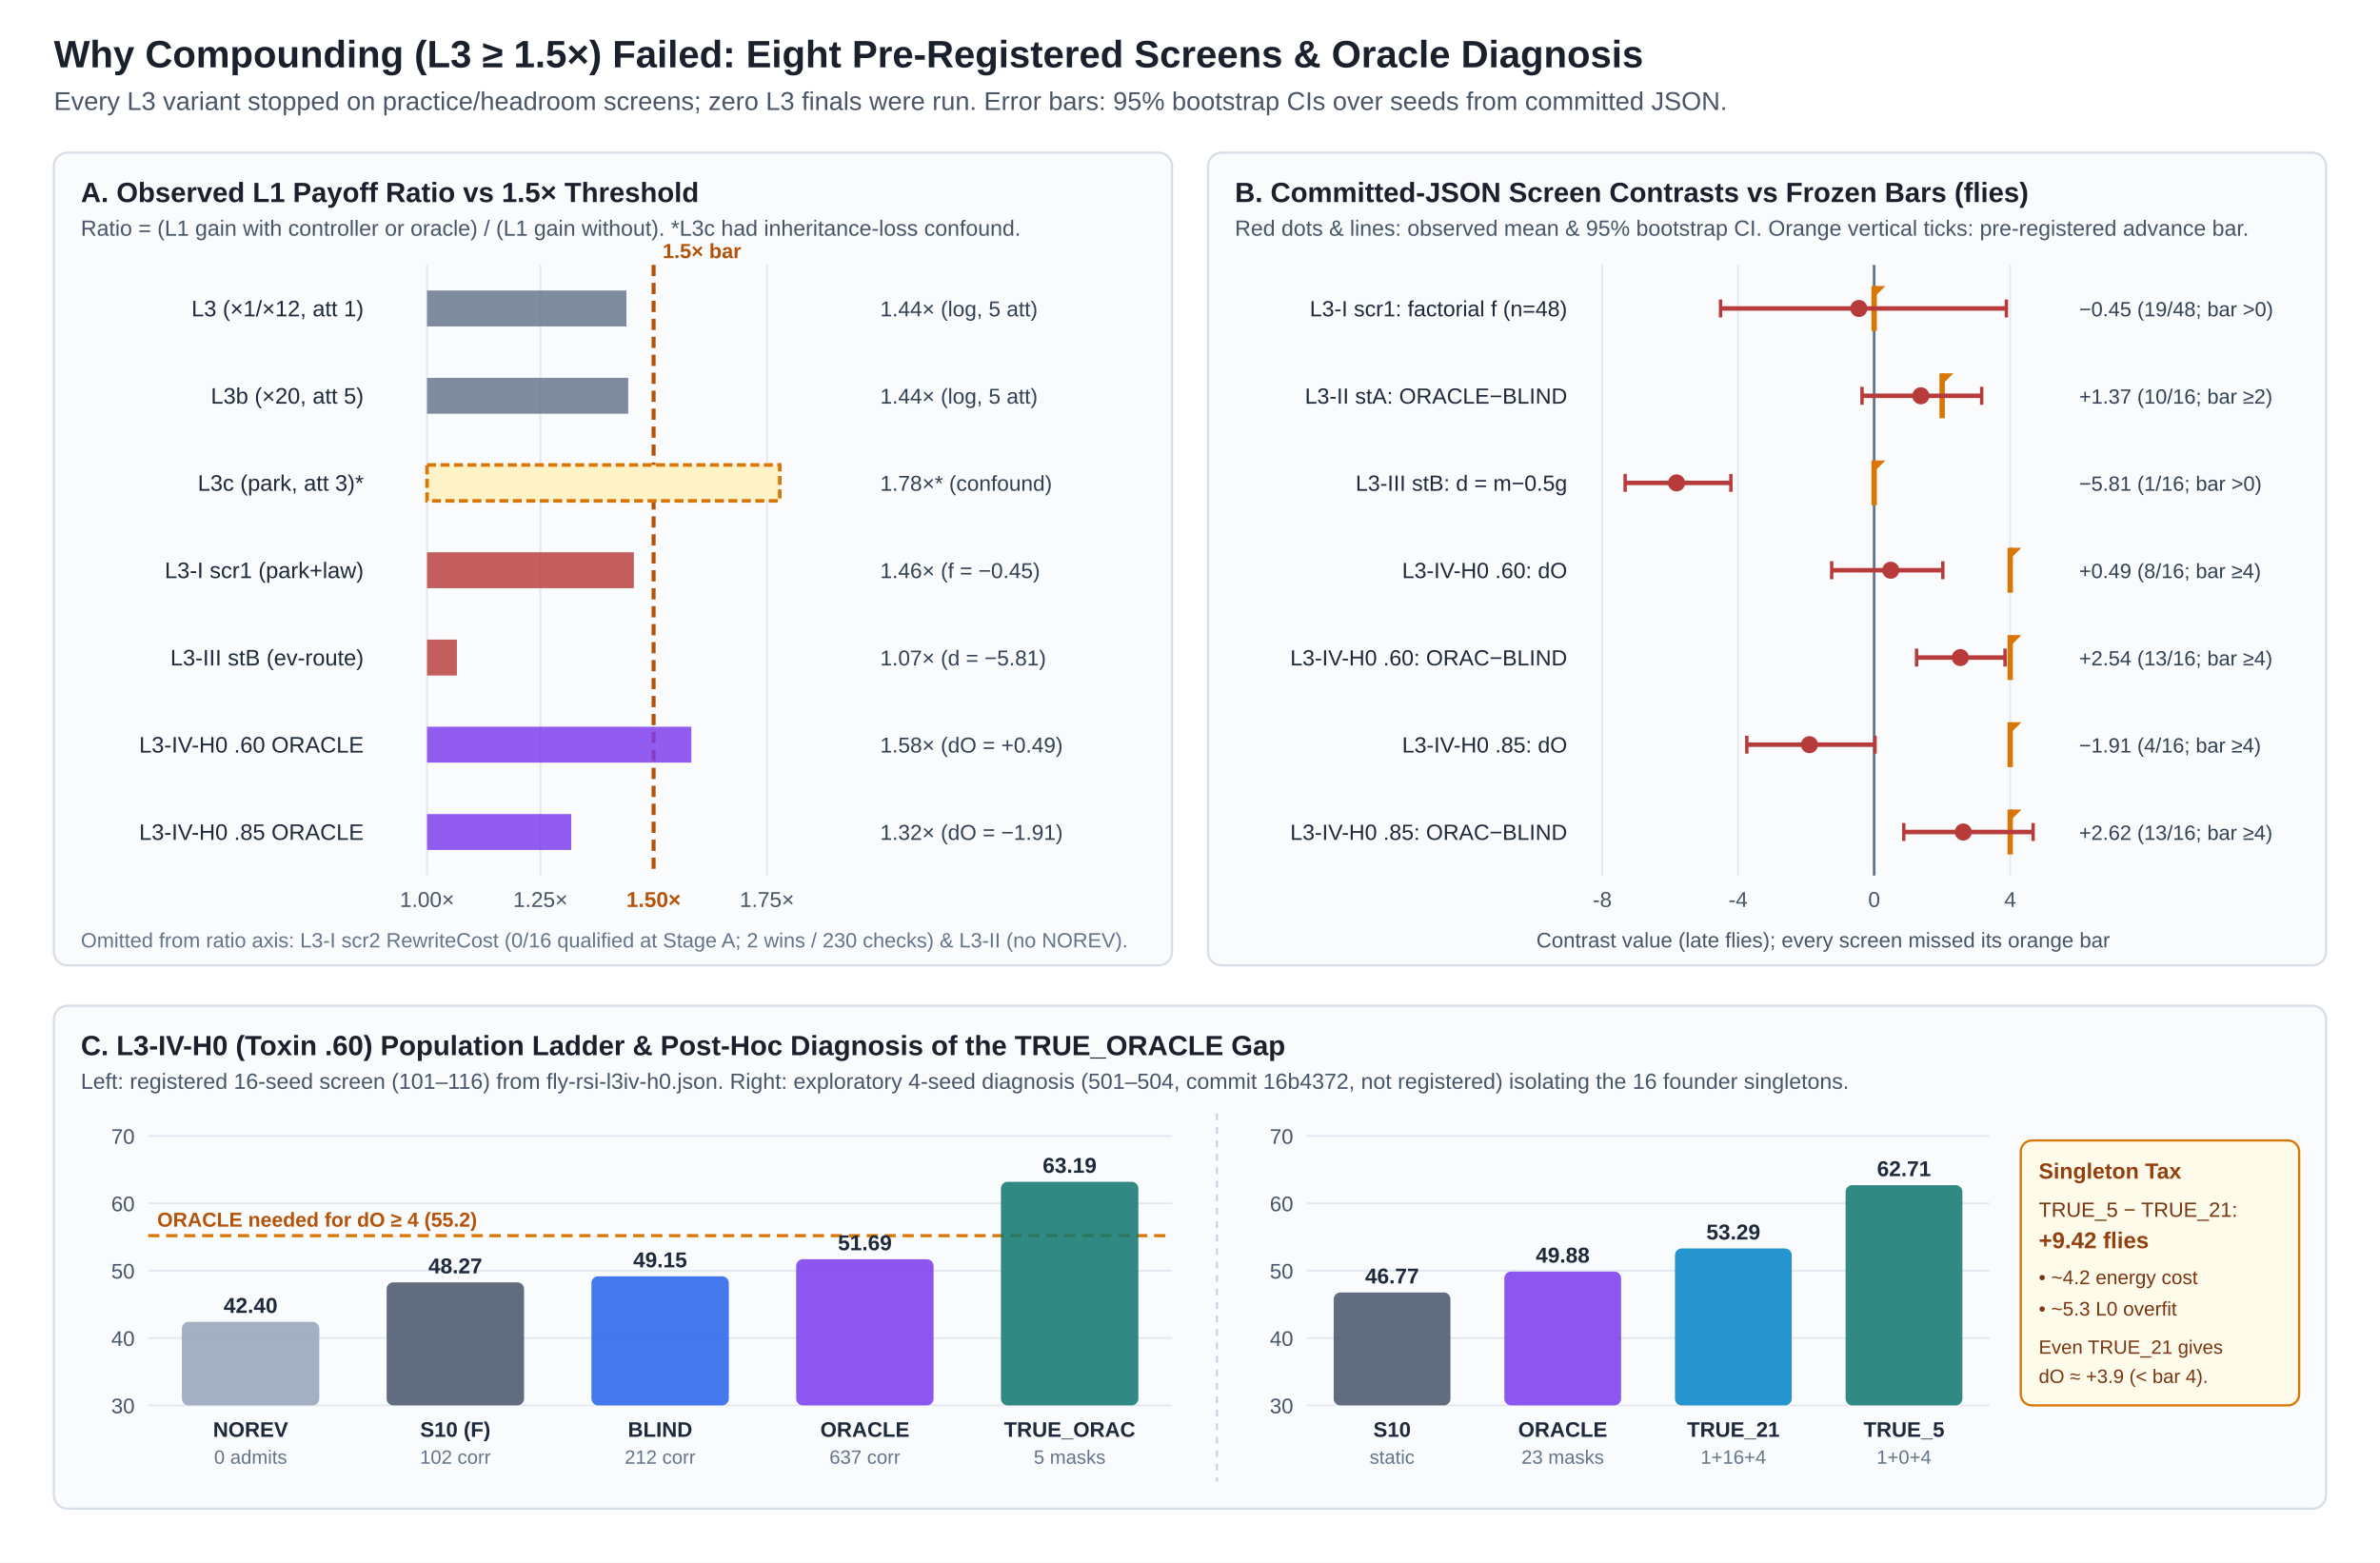
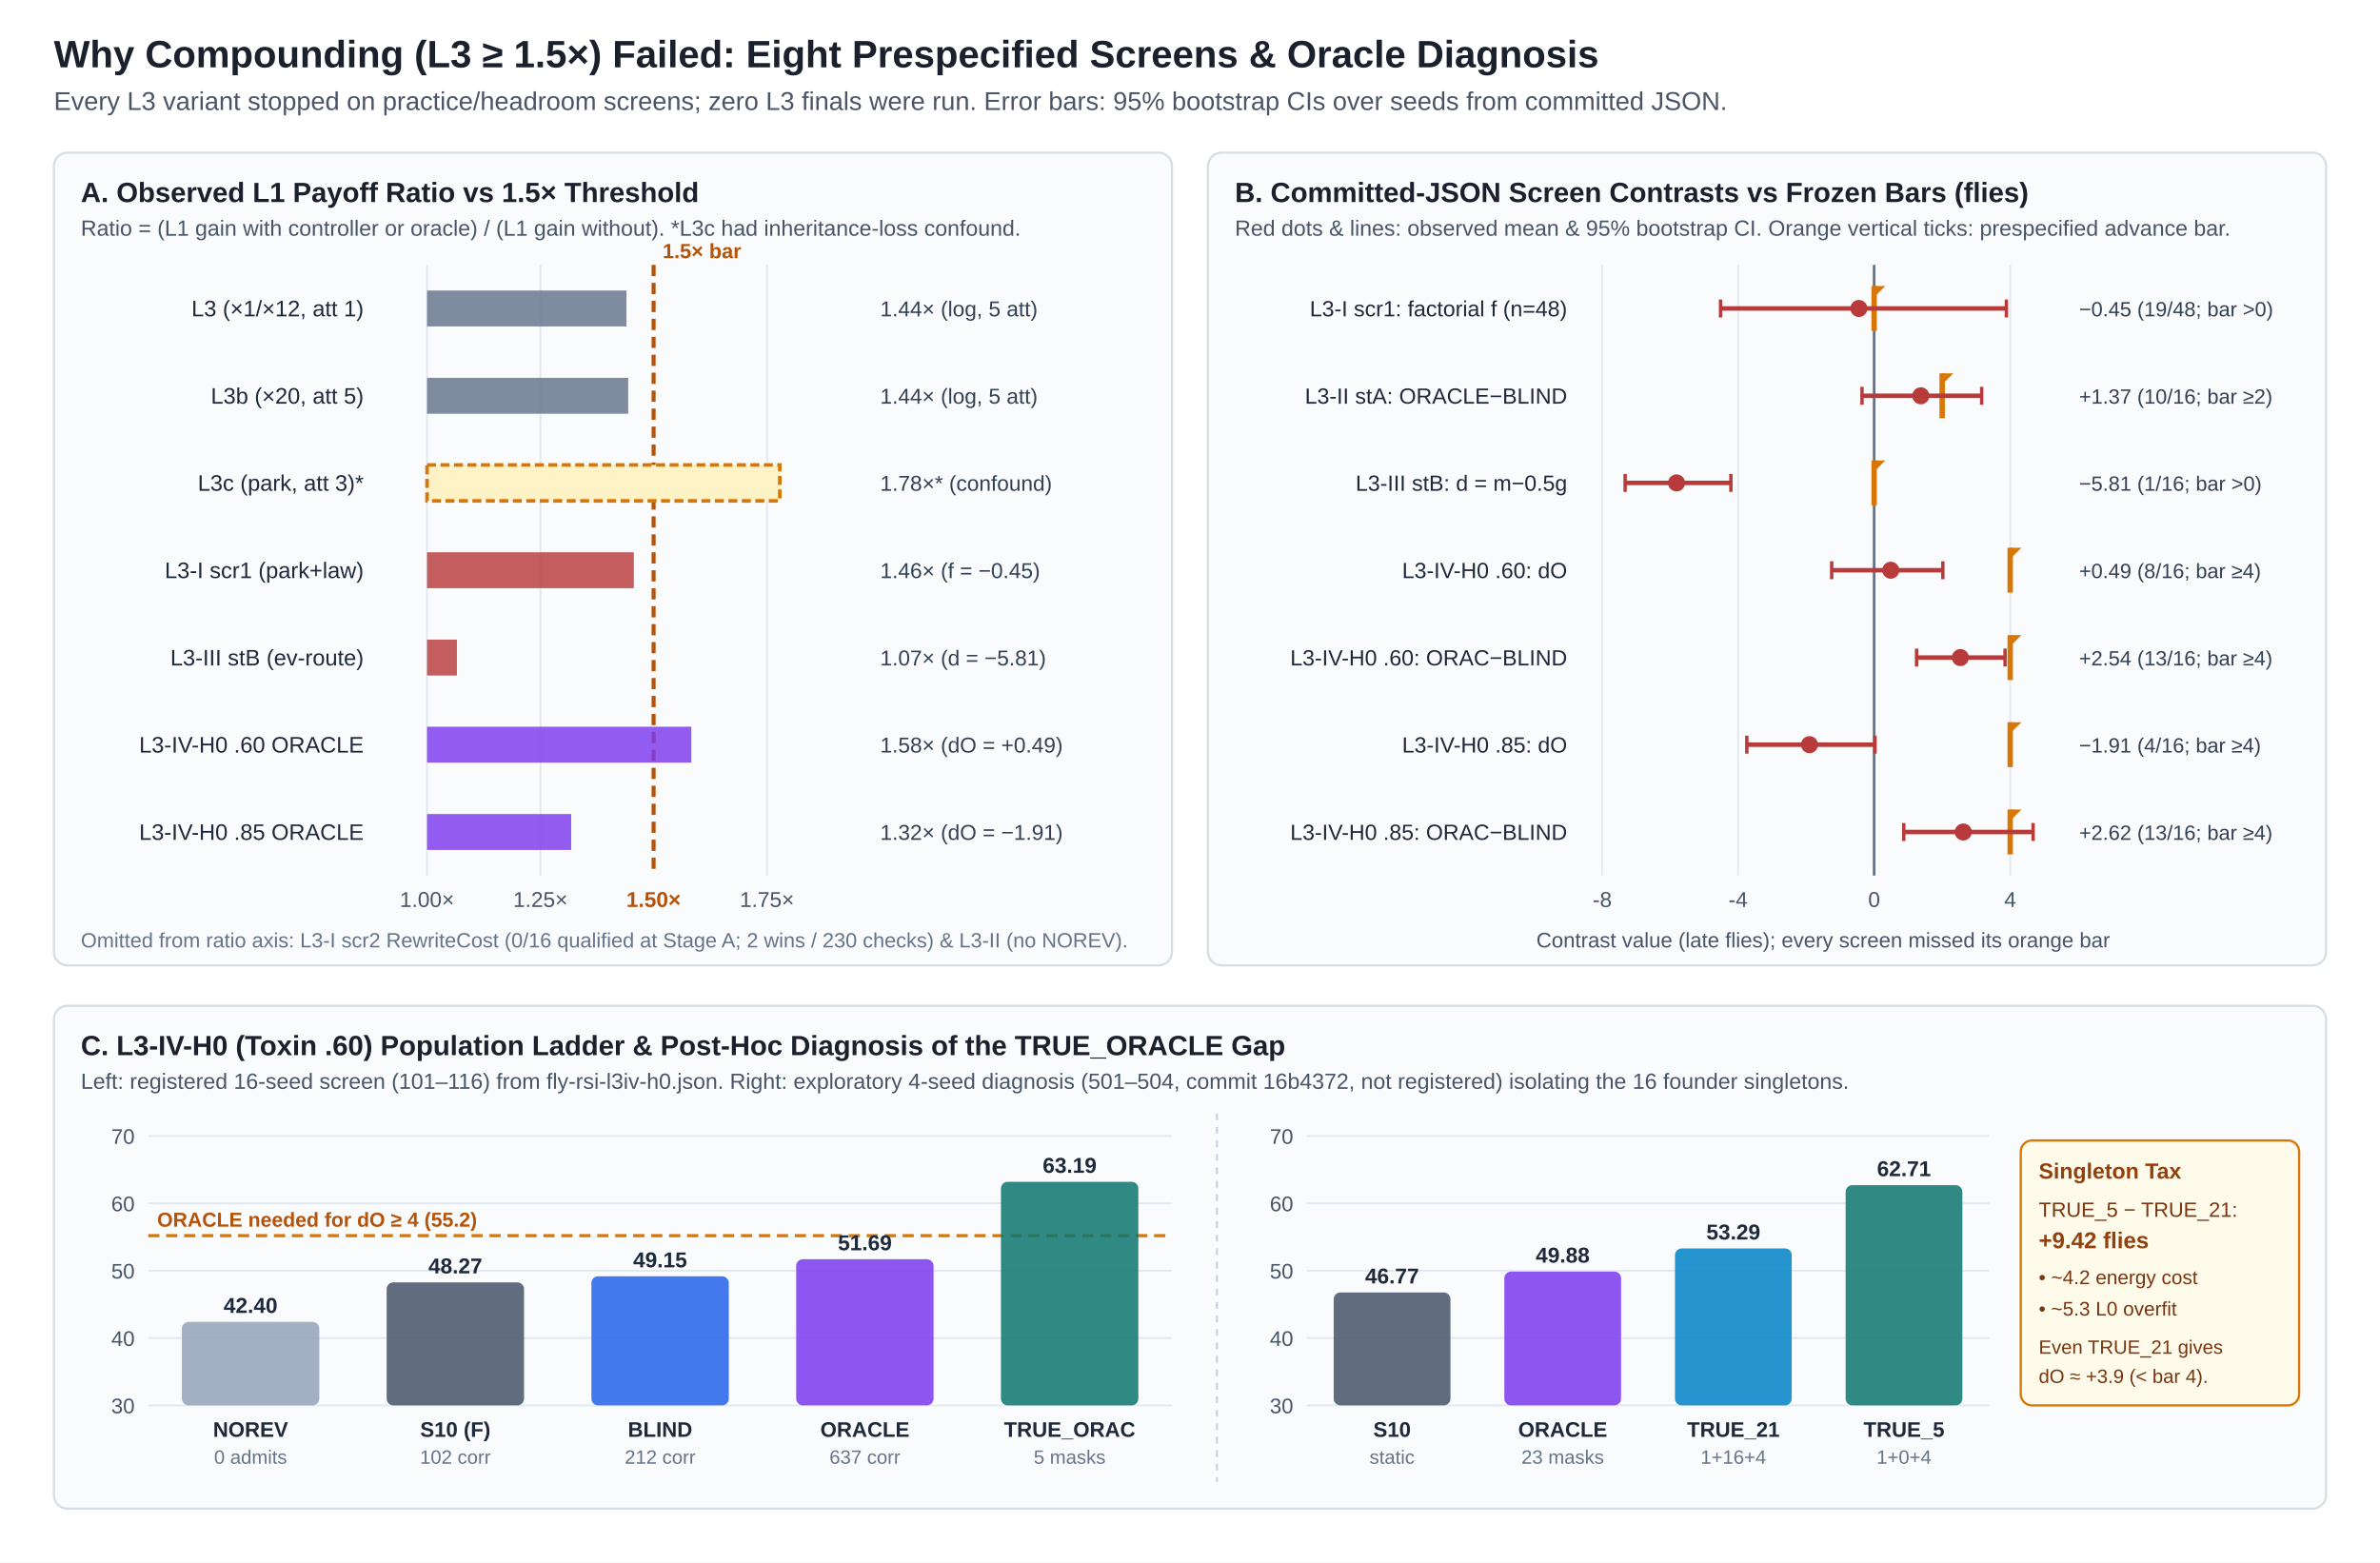
<svg xmlns="http://www.w3.org/2000/svg" viewBox="0 0 1060 696" width="1060" height="696" font-family="Helvetica Neue, Arial, DejaVu Sans, sans-serif">
  <rect x="0" y="0" width="1060" height="696" fill="#ffffff" />
-   <text x="24" y="30" font-size="17" font-weight="700" fill="#1a202c">Why Compounding (L3 ≥ 1.5×) Failed: Eight Pre-Registered Screens &amp; Oracle Diagnosis</text>
+   <text x="24" y="30" font-size="17" font-weight="700" fill="#1a202c">Why Compounding (L3 ≥ 1.5×) Failed: Eight Prespecified Screens &amp; Oracle Diagnosis</text>
  <text x="24" y="49" font-size="11.5" fill="#4a5568">Every L3 variant stopped on practice/headroom screens; zero L3 finals were run. Error bars: 95% bootstrap CIs over seeds from committed JSON.</text>
  <g>
    <rect x="24" y="68" width="498" height="362" rx="6" fill="#fafbfc" stroke="#d8dee6" stroke-width="1" />
    <text x="36" y="90" font-size="12.4" font-weight="700" fill="#1a202c">A. Observed L1 Payoff Ratio vs 1.5× Threshold</text>
    <text x="36" y="105" font-size="9.8" fill="#475569">Ratio = (L1 gain with controller or oracle) / (L1 gain without). *L3c had inheritance-loss confound.</text>
    <line x1="190.2" y1="118" x2="190.2" y2="390" stroke="#e2e8f0" stroke-width="0.8" />
    <text x="190.2" y="404" font-size="9.6" fill="#475569" font-weight="400" text-anchor="middle">1.00×</text>
    <line x1="240.7" y1="118" x2="240.7" y2="390" stroke="#e2e8f0" stroke-width="0.8" />
    <text x="240.7" y="404" font-size="9.6" fill="#475569" font-weight="400" text-anchor="middle">1.25×</text>
    <line x1="291.1" y1="118" x2="291.1" y2="390" stroke="#b45309" stroke-width="1.8" stroke-dasharray="5,3" />
    <text x="291.1" y="404" font-size="9.6" fill="#b45309" font-weight="700" text-anchor="middle">1.50×</text>
    <line x1="341.6" y1="118" x2="341.6" y2="390" stroke="#e2e8f0" stroke-width="0.8" />
    <text x="341.6" y="404" font-size="9.6" fill="#475569" font-weight="400" text-anchor="middle">1.75×</text>
    <text x="295.1" y="115" font-size="9.2" font-weight="700" fill="#b45309">1.5× bar</text>
    <text x="162" y="140.9" font-size="10" fill="#1e293b" text-anchor="end">L3 (×1/×12, att 1)</text>
    <rect x="190.2" y="129.4" width="88.8" height="16" fill="#64748b" fill-opacity="0.82" />
    <text x="392.0" y="140.9" font-size="9.6" fill="#334155">1.44× (log, 5 att)</text>
    <text x="162" y="179.8" font-size="10" fill="#1e293b" text-anchor="end">L3b (×20, att 5)</text>
    <rect x="190.2" y="168.3" width="89.6" height="16" fill="#64748b" fill-opacity="0.82" />
    <text x="392.0" y="179.8" font-size="9.6" fill="#334155">1.44× (log, 5 att)</text>
    <text x="162" y="218.6" font-size="10" fill="#1e293b" text-anchor="end">L3c (park, att 3)*</text>
    <rect x="190.2" y="207.1" width="157.1" height="16" fill="#fef3c7" stroke="#d97706" stroke-width="1.6" stroke-dasharray="4,2" />
    <text x="392.0" y="218.6" font-size="9.6" fill="#334155">1.78×* (confound)</text>
    <text x="162" y="257.5" font-size="10" fill="#1e293b" text-anchor="end">L3-I scr1 (park+law)</text>
    <rect x="190.2" y="246.0" width="92.1" height="16" fill="#b83b3b" fill-opacity="0.82" />
    <text x="392.0" y="257.5" font-size="9.6" fill="#334155">1.46× (f = −0.45)</text>
    <text x="162" y="296.4" font-size="10" fill="#1e293b" text-anchor="end">L3-III stB (ev-route)</text>
    <rect x="190.2" y="284.9" width="13.3" height="16" fill="#b83b3b" fill-opacity="0.82" />
    <text x="392.0" y="296.4" font-size="9.6" fill="#334155">1.07× (d = −5.81)</text>
    <text x="162" y="335.2" font-size="10" fill="#1e293b" text-anchor="end">L3-IV-H0 .60 ORACLE</text>
    <rect x="190.2" y="323.7" width="117.7" height="16" fill="#7c3aed" fill-opacity="0.82" />
    <text x="392.0" y="335.2" font-size="9.6" fill="#334155">1.58× (dO = +0.49)</text>
    <text x="162" y="374.1" font-size="10" fill="#1e293b" text-anchor="end">L3-IV-H0 .85 ORACLE</text>
    <rect x="190.2" y="362.6" width="64.2" height="16" fill="#7c3aed" fill-opacity="0.82" />
    <text x="392.0" y="374.1" font-size="9.6" fill="#334155">1.32× (dO = −1.91)</text>
    <text x="36" y="422" font-size="9.2" fill="#64748b">Omitted from ratio axis: L3-I scr2 RewriteCost (0/16 qualified at Stage A; 2 wins / 230 checks) &amp; L3-II (no NOREV).</text>
  </g>
  <g>
    <rect x="538" y="68" width="498" height="362" rx="6" fill="#fafbfc" stroke="#d8dee6" stroke-width="1" />
    <text x="550" y="90" font-size="12.4" font-weight="700" fill="#1a202c">B. Committed-JSON Screen Contrasts vs Frozen Bars (flies)</text>
-     <text x="550" y="105" font-size="9.8" fill="#475569">Red dots &amp; lines: observed mean &amp; 95% bootstrap CI. Orange vertical ticks: pre-registered advance bar.</text>
+     <text x="550" y="105" font-size="9.8" fill="#475569">Red dots &amp; lines: observed mean &amp; 95% bootstrap CI. Orange vertical ticks: prespecified advance bar.</text>
    <line x1="713.6" y1="118" x2="713.6" y2="390" stroke="#e2e8f0" stroke-width="0.8" />
    <text x="713.6" y="404" font-size="9.6" fill="#475569" text-anchor="middle">-8</text>
    <line x1="774.1" y1="118" x2="774.1" y2="390" stroke="#e2e8f0" stroke-width="0.8" />
    <text x="774.1" y="404" font-size="9.6" fill="#475569" text-anchor="middle">-4</text>
    <line x1="834.7" y1="118" x2="834.7" y2="390" stroke="#64748b" stroke-width="1.2" />
    <text x="834.7" y="404" font-size="9.6" fill="#475569" text-anchor="middle">0</text>
    <line x1="895.3" y1="118" x2="895.3" y2="390" stroke="#e2e8f0" stroke-width="0.8" />
    <text x="895.3" y="404" font-size="9.6" fill="#475569" text-anchor="middle">4</text>
    <text x="698" y="140.9" font-size="9.8" fill="#1e293b" text-anchor="end">L3-I scr1: factorial f (n=48)</text>
    <line x1="834.7" y1="127.4" x2="834.7" y2="147.4" stroke="#d97706" stroke-width="2.4" />
    <polygon points="834.7,127.4 839.7,127.4 834.7,132.4" fill="#d97706" />
    <line x1="766.3" y1="137.4" x2="893.6" y2="137.4" stroke="#b83b3b" stroke-width="2" />
    <line x1="766.3" y1="133.4" x2="766.3" y2="141.4" stroke="#b83b3b" stroke-width="1.5" />
    <line x1="893.6" y1="133.4" x2="893.6" y2="141.4" stroke="#b83b3b" stroke-width="1.5" />
    <circle cx="827.9" cy="137.4" r="3.8" fill="#b83b3b" />
    <text x="926.0" y="140.9" font-size="9.2" fill="#334155">−0.45 (19/48; bar &gt;0)</text>
    <text x="698" y="179.8" font-size="9.8" fill="#1e293b" text-anchor="end">L3-II stA: ORACLE−BLIND</text>
    <line x1="865.0" y1="166.3" x2="865.0" y2="186.3" stroke="#d97706" stroke-width="2.4" />
    <polygon points="865.0,166.3 870.0,166.3 865.0,171.3" fill="#d97706" />
    <line x1="829.3" y1="176.3" x2="882.6" y2="176.3" stroke="#b83b3b" stroke-width="2" />
    <line x1="829.3" y1="172.3" x2="829.3" y2="180.3" stroke="#b83b3b" stroke-width="1.5" />
    <line x1="882.6" y1="172.3" x2="882.6" y2="180.3" stroke="#b83b3b" stroke-width="1.5" />
    <circle cx="855.5" cy="176.3" r="3.8" fill="#b83b3b" />
    <text x="926.0" y="179.8" font-size="9.2" fill="#334155">+1.37 (10/16; bar ≥2)</text>
    <text x="698" y="218.6" font-size="9.8" fill="#1e293b" text-anchor="end">L3-III stB: d = m−0.5g</text>
    <line x1="834.7" y1="205.1" x2="834.7" y2="225.1" stroke="#d97706" stroke-width="2.4" />
    <polygon points="834.7,205.1 839.7,205.1 834.7,210.1" fill="#d97706" />
    <line x1="723.8" y1="215.1" x2="770.9" y2="215.1" stroke="#b83b3b" stroke-width="2" />
    <line x1="723.8" y1="211.1" x2="723.8" y2="219.1" stroke="#b83b3b" stroke-width="1.5" />
    <line x1="770.9" y1="211.1" x2="770.9" y2="219.1" stroke="#b83b3b" stroke-width="1.5" />
    <circle cx="746.7" cy="215.1" r="3.8" fill="#b83b3b" />
    <text x="926.0" y="218.6" font-size="9.2" fill="#334155">−5.81 (1/16; bar &gt;0)</text>
    <text x="698" y="257.5" font-size="9.8" fill="#1e293b" text-anchor="end">L3-IV-H0 .60: dO</text>
    <line x1="895.3" y1="244.0" x2="895.3" y2="264.0" stroke="#d97706" stroke-width="2.4" />
    <polygon points="895.3,244.0 900.3,244.0 895.3,249.0" fill="#d97706" />
    <line x1="815.8" y1="254.0" x2="865.3" y2="254.0" stroke="#b83b3b" stroke-width="2" />
    <line x1="815.8" y1="250.0" x2="815.8" y2="258.0" stroke="#b83b3b" stroke-width="1.5" />
    <line x1="865.3" y1="250.0" x2="865.3" y2="258.0" stroke="#b83b3b" stroke-width="1.5" />
    <circle cx="842.1" cy="254.0" r="3.8" fill="#b83b3b" />
    <text x="926.0" y="257.5" font-size="9.2" fill="#334155">+0.49 (8/16; bar ≥4)</text>
    <text x="698" y="296.4" font-size="9.8" fill="#1e293b" text-anchor="end">L3-IV-H0 .60: ORAC−BLIND</text>
    <line x1="895.3" y1="282.9" x2="895.3" y2="302.9" stroke="#d97706" stroke-width="2.4" />
    <polygon points="895.3,282.9 900.3,282.9 895.3,287.9" fill="#d97706" />
    <line x1="853.6" y1="292.9" x2="893.0" y2="292.9" stroke="#b83b3b" stroke-width="2" />
    <line x1="853.6" y1="288.9" x2="853.6" y2="296.9" stroke="#b83b3b" stroke-width="1.5" />
    <line x1="893.0" y1="288.9" x2="893.0" y2="296.9" stroke="#b83b3b" stroke-width="1.5" />
    <circle cx="873.1" cy="292.9" r="3.8" fill="#b83b3b" />
    <text x="926.0" y="296.4" font-size="9.2" fill="#334155">+2.54 (13/16; bar ≥4)</text>
    <text x="698" y="335.2" font-size="9.8" fill="#1e293b" text-anchor="end">L3-IV-H0 .85: dO</text>
    <line x1="895.3" y1="321.7" x2="895.3" y2="341.7" stroke="#d97706" stroke-width="2.4" />
    <polygon points="895.3,321.7 900.3,321.7 895.3,326.7" fill="#d97706" />
    <line x1="778.0" y1="331.7" x2="835.1" y2="331.7" stroke="#b83b3b" stroke-width="2" />
    <line x1="778.0" y1="327.7" x2="778.0" y2="335.7" stroke="#b83b3b" stroke-width="1.5" />
    <line x1="835.1" y1="327.7" x2="835.1" y2="335.7" stroke="#b83b3b" stroke-width="1.5" />
    <circle cx="805.9" cy="331.7" r="3.8" fill="#b83b3b" />
    <text x="926.0" y="335.2" font-size="9.2" fill="#334155">−1.91 (4/16; bar ≥4)</text>
    <text x="698" y="374.1" font-size="9.8" fill="#1e293b" text-anchor="end">L3-IV-H0 .85: ORAC−BLIND</text>
    <line x1="895.3" y1="360.6" x2="895.3" y2="380.6" stroke="#d97706" stroke-width="2.4" />
    <polygon points="895.3,360.6 900.3,360.6 895.3,365.6" fill="#d97706" />
    <line x1="847.9" y1="370.6" x2="905.5" y2="370.6" stroke="#b83b3b" stroke-width="2" />
    <line x1="847.9" y1="366.6" x2="847.9" y2="374.6" stroke="#b83b3b" stroke-width="1.5" />
    <line x1="905.5" y1="366.6" x2="905.5" y2="374.6" stroke="#b83b3b" stroke-width="1.5" />
    <circle cx="874.4" cy="370.6" r="3.8" fill="#b83b3b" />
    <text x="926.0" y="374.1" font-size="9.2" fill="#334155">+2.62 (13/16; bar ≥4)</text>
    <text x="812.0" y="422" font-size="9.4" fill="#475569" text-anchor="middle">Contrast value (late flies); every screen missed its orange bar</text>
  </g>
  <g>
    <rect x="24" y="448" width="1012" height="224" rx="6" fill="#fafbfc" stroke="#d8dee6" stroke-width="1" />
    <text x="36" y="470" font-size="12.4" font-weight="700" fill="#1a202c">C. L3-IV-H0 (Toxin .60) Population Ladder &amp; Post-Hoc Diagnosis of the TRUE_ORACLE Gap</text>
    <text x="36" y="485" font-size="9.8" fill="#475569">Left: registered 16-seed screen (101–116) from fly-rsi-l3iv-h0.json. Right: exploratory 4-seed diagnosis (501–504, commit 16b4372, not registered) isolating the 16 founder singletons.</text>
    <line x1="66" y1="626.0" x2="522" y2="626.0" stroke="#e2e8f0" stroke-width="0.8" />
    <text x="60" y="629.5" font-size="9.4" fill="#475569" text-anchor="end">30</text>
    <line x1="66" y1="596.0" x2="522" y2="596.0" stroke="#e2e8f0" stroke-width="0.8" />
    <text x="60" y="599.5" font-size="9.4" fill="#475569" text-anchor="end">40</text>
    <line x1="66" y1="566.0" x2="522" y2="566.0" stroke="#e2e8f0" stroke-width="0.8" />
    <text x="60" y="569.5" font-size="9.4" fill="#475569" text-anchor="end">50</text>
    <line x1="66" y1="536.0" x2="522" y2="536.0" stroke="#e2e8f0" stroke-width="0.8" />
    <text x="60" y="539.5" font-size="9.4" fill="#475569" text-anchor="end">60</text>
    <line x1="66" y1="506.0" x2="522" y2="506.0" stroke="#e2e8f0" stroke-width="0.8" />
    <text x="60" y="509.5" font-size="9.4" fill="#475569" text-anchor="end">70</text>
    <line x1="66" y1="550.4" x2="522" y2="550.4" stroke="#d97706" stroke-width="1.4" stroke-dasharray="5,3" />
    <text x="70" y="546.4" font-size="9" font-weight="700" fill="#b45309">ORACLE needed for dO ≥ 4 (55.2)</text>
    <rect x="81.0" y="588.8" width="61.2" height="37.2" fill="#94a3b8" fill-opacity="0.85" rx="3" />
    <text x="111.6" y="584.8" font-size="9.6" font-weight="700" fill="#1e293b" text-anchor="middle">42.40</text>
    <text x="111.6" y="640.0" font-size="9.4" font-weight="700" fill="#1e293b" text-anchor="middle">NOREV</text>
    <text x="111.6" y="652.0" font-size="8.6" fill="#64748b" text-anchor="middle">0 admits</text>
    <rect x="172.2" y="571.2" width="61.2" height="54.8" fill="#475569" fill-opacity="0.85" rx="3" />
    <text x="202.8" y="567.2" font-size="9.6" font-weight="700" fill="#1e293b" text-anchor="middle">48.27</text>
    <text x="202.8" y="640.0" font-size="9.4" font-weight="700" fill="#1e293b" text-anchor="middle">S10 (F)</text>
    <text x="202.8" y="652.0" font-size="8.6" fill="#64748b" text-anchor="middle">102 corr</text>
    <rect x="263.4" y="568.5" width="61.2" height="57.5" fill="#2563eb" fill-opacity="0.85" rx="3" />
    <text x="294.0" y="564.5" font-size="9.6" font-weight="700" fill="#1e293b" text-anchor="middle">49.15</text>
    <text x="294.0" y="640.0" font-size="9.4" font-weight="700" fill="#1e293b" text-anchor="middle">BLIND</text>
    <text x="294.0" y="652.0" font-size="8.6" fill="#64748b" text-anchor="middle">212 corr</text>
    <rect x="354.6" y="560.9" width="61.2" height="65.1" fill="#7c3aed" fill-opacity="0.85" rx="3" />
    <text x="385.2" y="556.9" font-size="9.6" font-weight="700" fill="#1e293b" text-anchor="middle">51.69</text>
    <text x="385.2" y="640.0" font-size="9.4" font-weight="700" fill="#1e293b" text-anchor="middle">ORACLE</text>
    <text x="385.2" y="652.0" font-size="8.6" fill="#64748b" text-anchor="middle">637 corr</text>
    <rect x="445.8" y="526.4" width="61.2" height="99.6" fill="#0f766e" fill-opacity="0.85" rx="3" />
    <text x="476.4" y="522.4" font-size="9.6" font-weight="700" fill="#1e293b" text-anchor="middle">63.19</text>
    <text x="476.4" y="640.0" font-size="9.4" font-weight="700" fill="#1e293b" text-anchor="middle">TRUE_ORAC</text>
    <text x="476.4" y="652.0" font-size="8.6" fill="#64748b" text-anchor="middle">5 masks</text>
    <line x1="542" y1="496" x2="542" y2="660" stroke="#cbd5e1" stroke-width="1" stroke-dasharray="3,3" />
    <line x1="582" y1="626.0" x2="886" y2="626.0" stroke="#e2e8f0" stroke-width="0.8" />
    <text x="576" y="629.5" font-size="9.4" fill="#475569" text-anchor="end">30</text>
    <line x1="582" y1="596.0" x2="886" y2="596.0" stroke="#e2e8f0" stroke-width="0.8" />
    <text x="576" y="599.5" font-size="9.4" fill="#475569" text-anchor="end">40</text>
    <line x1="582" y1="566.0" x2="886" y2="566.0" stroke="#e2e8f0" stroke-width="0.8" />
    <text x="576" y="569.5" font-size="9.4" fill="#475569" text-anchor="end">50</text>
    <line x1="582" y1="536.0" x2="886" y2="536.0" stroke="#e2e8f0" stroke-width="0.8" />
    <text x="576" y="539.5" font-size="9.4" fill="#475569" text-anchor="end">60</text>
    <line x1="582" y1="506.0" x2="886" y2="506.0" stroke="#e2e8f0" stroke-width="0.8" />
    <text x="576" y="509.5" font-size="9.4" fill="#475569" text-anchor="end">70</text>
    <rect x="594.0" y="575.7" width="52.0" height="50.3" fill="#475569" fill-opacity="0.85" rx="3" />
    <text x="620.0" y="571.7" font-size="9.6" font-weight="700" fill="#1e293b" text-anchor="middle">46.77</text>
    <text x="620.0" y="640.0" font-size="9.4" font-weight="700" fill="#1e293b" text-anchor="middle">S10</text>
    <text x="620.0" y="652.0" font-size="8.6" fill="#64748b" text-anchor="middle">static</text>
    <rect x="670.0" y="566.4" width="52.0" height="59.6" fill="#7c3aed" fill-opacity="0.85" rx="3" />
    <text x="696.0" y="562.4" font-size="9.6" font-weight="700" fill="#1e293b" text-anchor="middle">49.88</text>
    <text x="696.0" y="640.0" font-size="9.4" font-weight="700" fill="#1e293b" text-anchor="middle">ORACLE</text>
    <text x="696.0" y="652.0" font-size="8.6" fill="#64748b" text-anchor="middle">23 masks</text>
    <rect x="746.0" y="556.1" width="52.0" height="69.9" fill="#0284c7" fill-opacity="0.85" rx="3" />
    <text x="772.0" y="552.1" font-size="9.6" font-weight="700" fill="#1e293b" text-anchor="middle">53.29</text>
    <text x="772.0" y="640.0" font-size="9.4" font-weight="700" fill="#1e293b" text-anchor="middle">TRUE_21</text>
    <text x="772.0" y="652.0" font-size="8.6" fill="#64748b" text-anchor="middle">1+16+4</text>
    <rect x="822.0" y="527.9" width="52.0" height="98.1" fill="#0f766e" fill-opacity="0.85" rx="3" />
    <text x="848.0" y="523.9" font-size="9.6" font-weight="700" fill="#1e293b" text-anchor="middle">62.71</text>
    <text x="848.0" y="640.0" font-size="9.4" font-weight="700" fill="#1e293b" text-anchor="middle">TRUE_5</text>
    <text x="848.0" y="652.0" font-size="8.6" fill="#64748b" text-anchor="middle">1+0+4</text>
    <rect x="900" y="508" width="124" height="118" rx="5" fill="#fffbeb" stroke="#d97706" stroke-width="1" />
    <text x="908" y="525" font-size="9.8" font-weight="700" fill="#92400e">Singleton Tax</text>
    <text x="908" y="542" font-size="9.2" fill="#78350f">TRUE_5 − TRUE_21:</text>
    <text x="908" y="556" font-size="10.2" font-weight="700" fill="#92400e">+9.42 flies</text>
    <text x="908" y="572" font-size="8.8" fill="#78350f">• ~4.2 energy cost</text>
    <text x="908" y="586" font-size="8.8" fill="#78350f">• ~5.3 L0 overfit</text>
    <text x="908" y="603" font-size="8.6" fill="#78350f">Even TRUE_21 gives</text>
    <text x="908" y="616" font-size="8.6" fill="#78350f">dO ≈ +3.9 (&lt; bar 4).</text>
  </g>
</svg>
